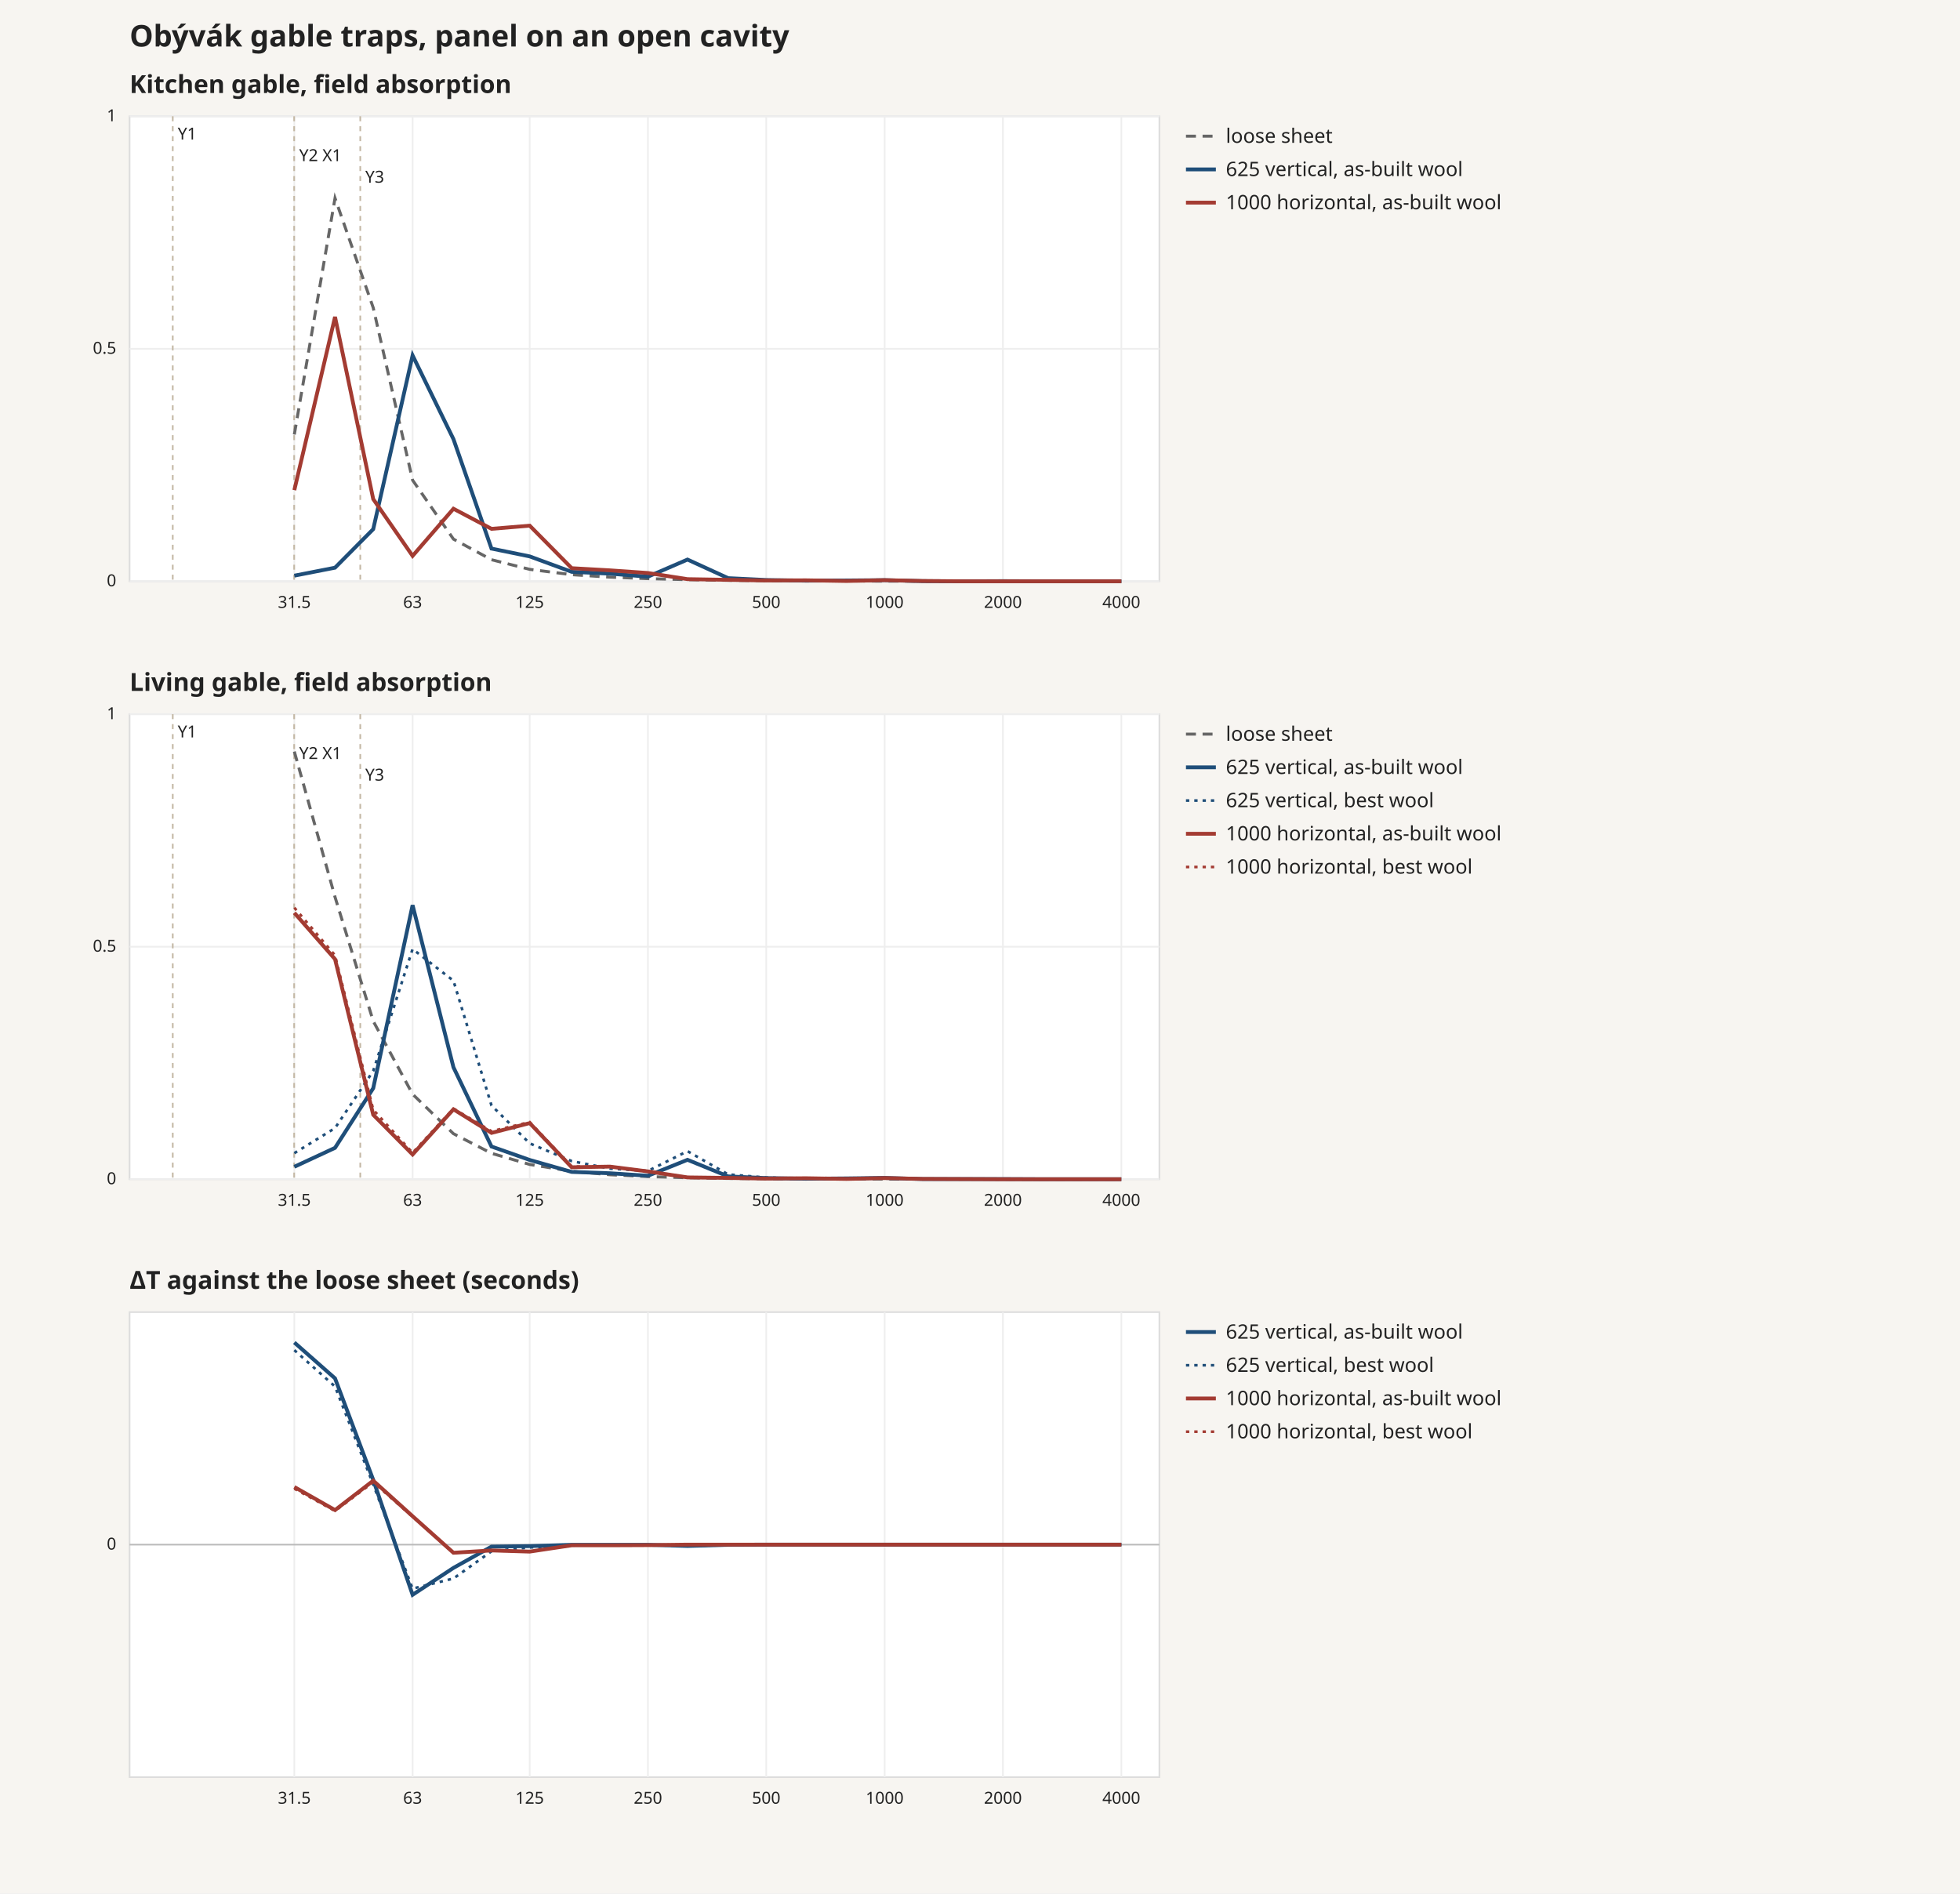
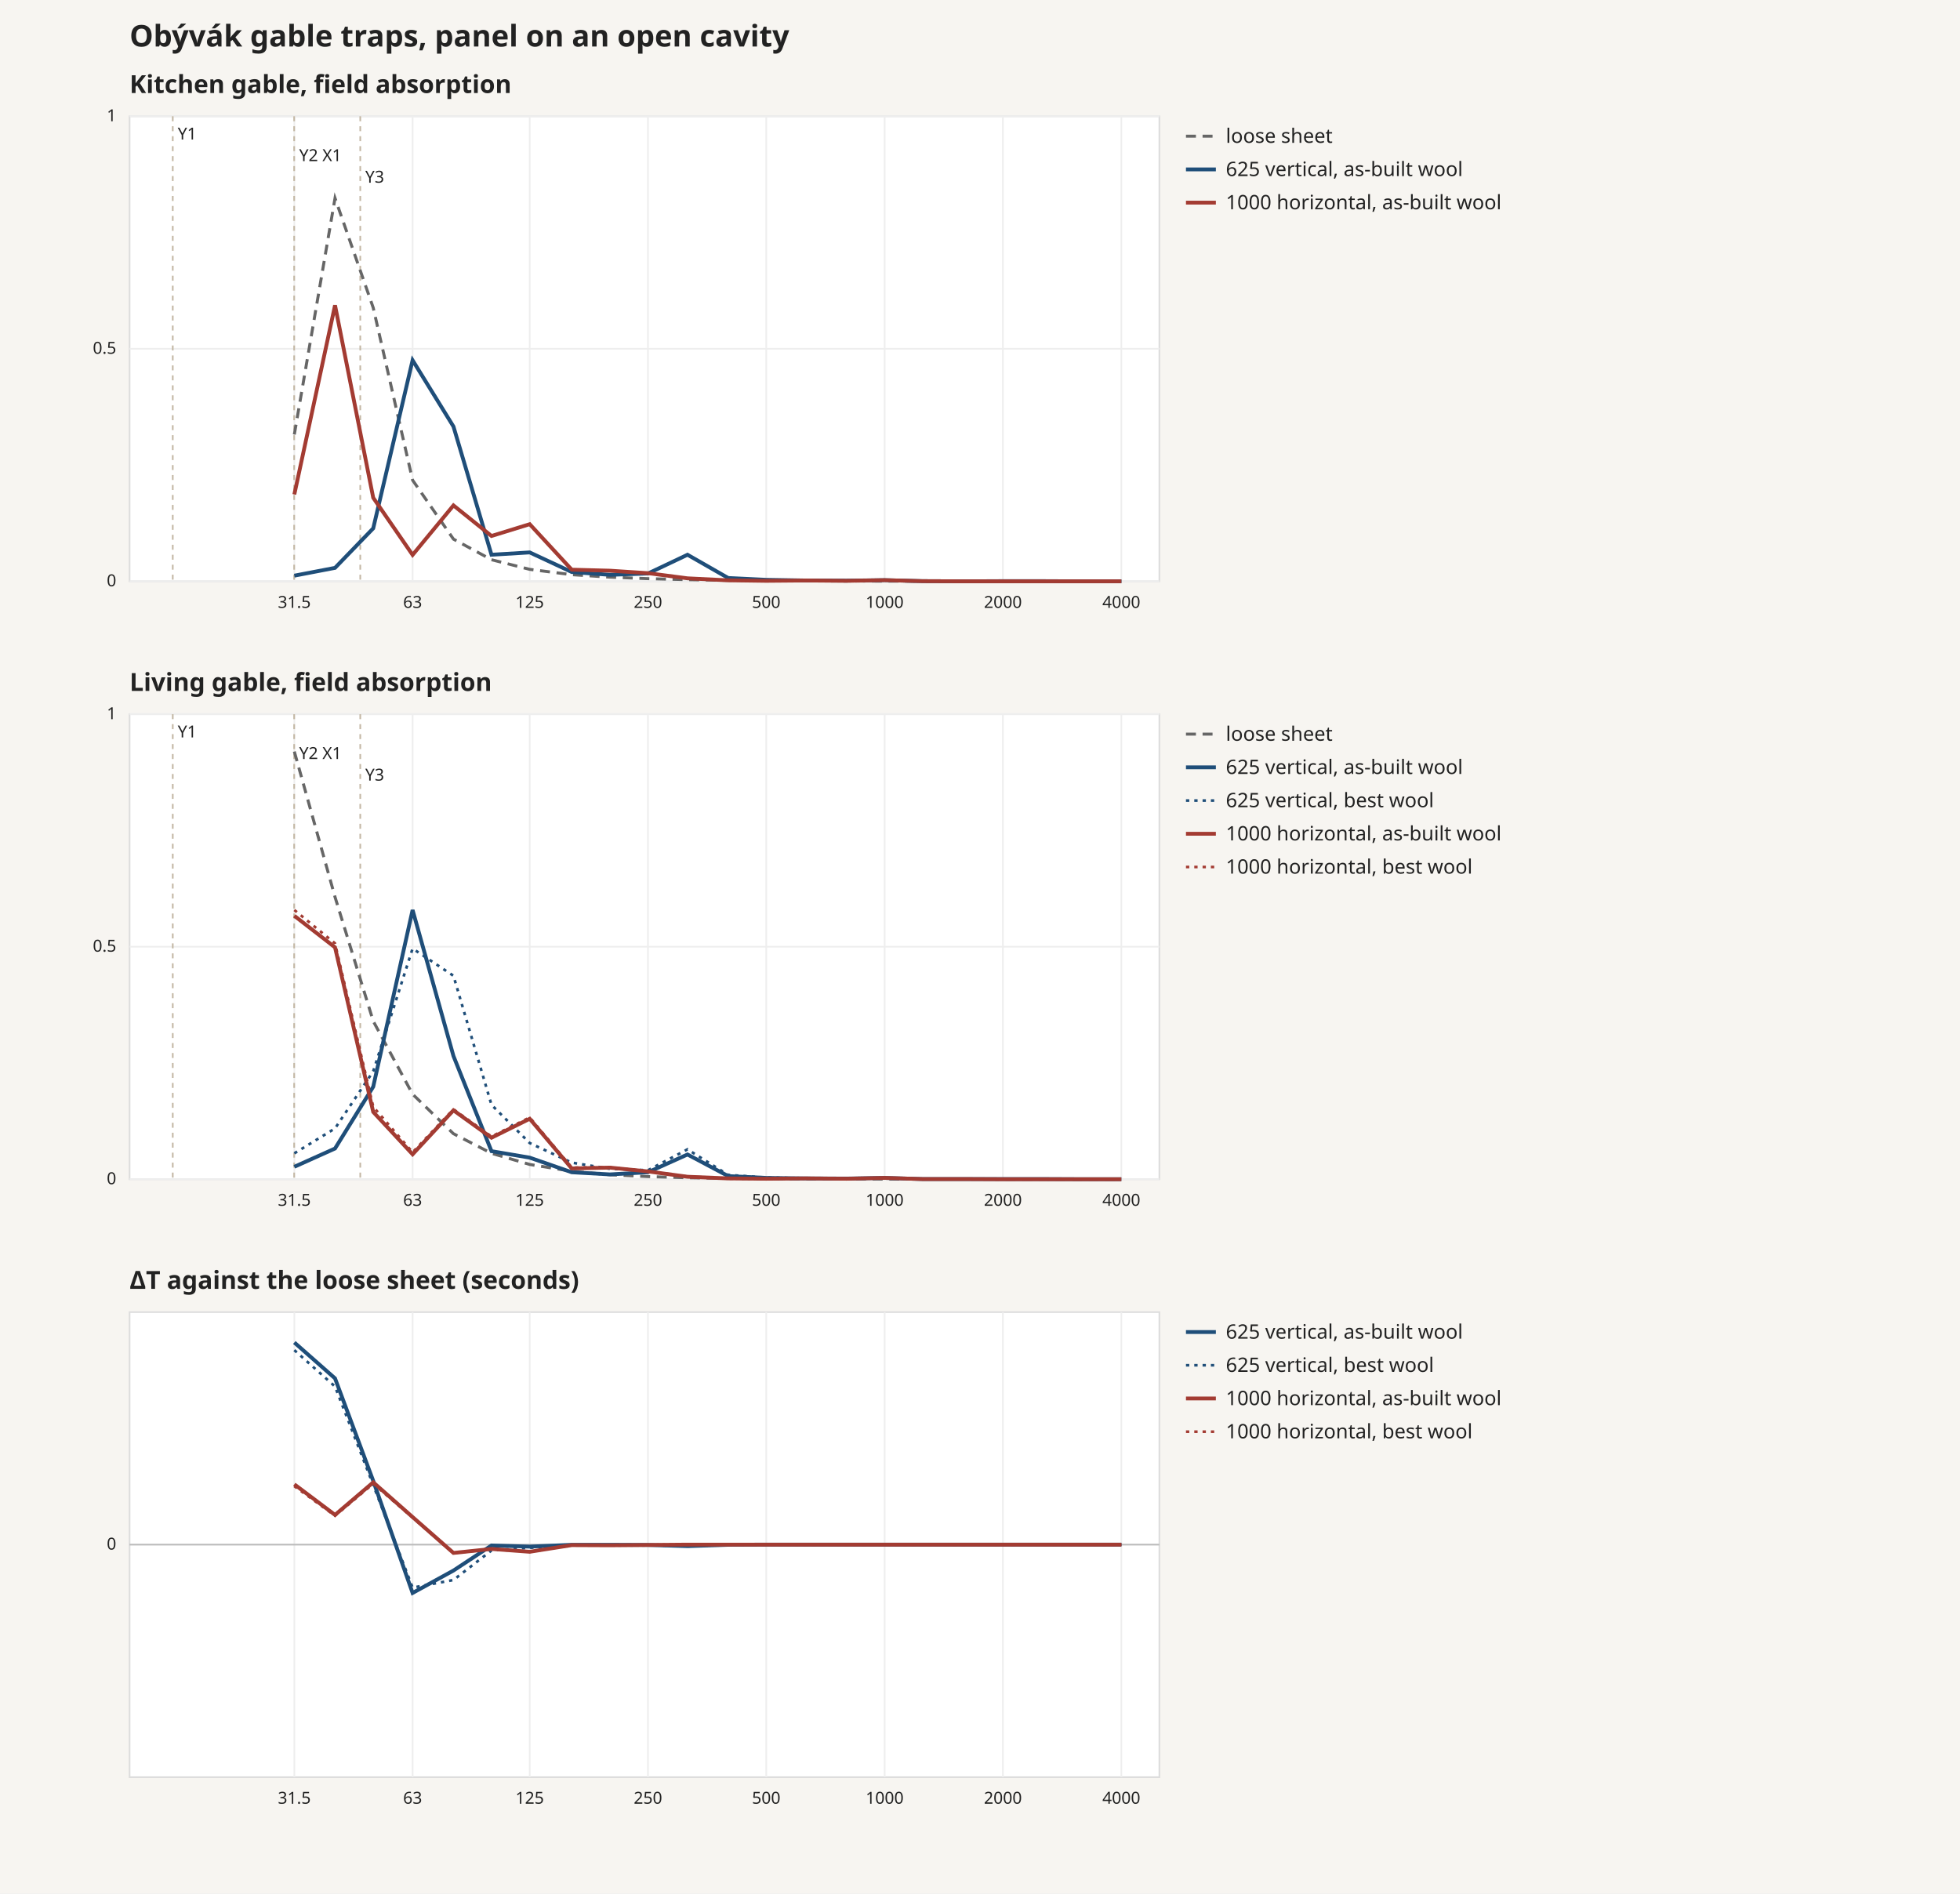
<svg xmlns="http://www.w3.org/2000/svg" width="1180" height="1140" viewBox="0 0 1180 1140">
  <rect width="100%" height="100%" fill="#f7f5f1" />
  <style>text{font-family:system-ui,sans-serif;fill:#222}</style>
  <text x="78" y="28" font-size="18" font-weight="600">Obývák gable traps, panel on an open cavity</text>
  <text x="78" y="56" font-size="15" font-weight="600">Kitchen gable, field absorption</text>
  <rect x="78" y="70" width="620" height="280" fill="#fff" stroke="#ddd" />
  <line x1="177.2" y1="70" x2="177.2" y2="350" stroke="#eee" />
  <text x="177.2" y="366" font-size="10" text-anchor="middle">31.5</text>
  <line x1="248.4" y1="70" x2="248.4" y2="350" stroke="#eee" />
  <text x="248.4" y="366" font-size="10" text-anchor="middle">63</text>
  <line x1="318.9" y1="70" x2="318.9" y2="350" stroke="#eee" />
  <text x="318.9" y="366" font-size="10" text-anchor="middle">125</text>
  <line x1="390.1" y1="70" x2="390.1" y2="350" stroke="#eee" />
  <text x="390.1" y="366" font-size="10" text-anchor="middle">250</text>
  <line x1="461.3" y1="70" x2="461.3" y2="350" stroke="#eee" />
  <text x="461.3" y="366" font-size="10" text-anchor="middle">500</text>
  <line x1="532.6" y1="70" x2="532.6" y2="350" stroke="#eee" />
  <text x="532.6" y="366" font-size="10" text-anchor="middle">1000</text>
  <line x1="603.8" y1="70" x2="603.8" y2="350" stroke="#eee" />
  <text x="603.8" y="366" font-size="10" text-anchor="middle">2000</text>
  <line x1="675.1" y1="70" x2="675.1" y2="350" stroke="#eee" />
  <text x="675.1" y="366" font-size="10" text-anchor="middle">4000</text>
  <line x1="78" y1="350.0" x2="698" y2="350.0" stroke="#eee" />
  <text x="70" y="353.0" font-size="10" text-anchor="end">0</text>
  <line x1="78" y1="210.0" x2="698" y2="210.0" stroke="#eee" />
  <text x="70" y="213.0" font-size="10" text-anchor="end">0.5</text>
  <line x1="78" y1="70.0" x2="698" y2="70.0" stroke="#eee" />
  <text x="70" y="73.0" font-size="10" text-anchor="end">1</text>
  <line x1="104.0" y1="70" x2="104.0" y2="350" stroke="#c4b8a5" stroke-dasharray="3 3" />
  <text x="107.0" y="84.0" font-size="10" fill="#7a6a52">Y1</text>
  <line x1="177.1" y1="70" x2="177.1" y2="350" stroke="#c4b8a5" stroke-dasharray="3 3" />
  <text x="180.1" y="97.0" font-size="10" fill="#7a6a52">Y2 X1</text>
  <line x1="216.9" y1="70" x2="216.9" y2="350" stroke="#c4b8a5" stroke-dasharray="3 3" />
  <text x="219.9" y="110.0" font-size="10" fill="#7a6a52">Y3</text>
  <path d="M177.2,261.6 L201.7,119.3 L224.7,185.3 L248.4,289.1 L273.0,324.6 L295.9,337.0 L318.9,342.8 L344.2,346.0 L367.2,347.5 L390.1,348.4 L413.9,349.0 L438.4,349.4 L461.3,349.6 L485.1,349.7 L509.6,349.8 L532.6,349.9 L555.5,349.9 L580.9,350.0 L603.8,350.0 L626.8,350.0 L650.5,350.0 L675.1,350.0" fill="none" stroke="#666666" stroke-width="1.8" stroke-dasharray="6 4" />
  <line x1="714" y1="82" x2="732" y2="82" stroke="#666666" stroke-width="1.8" stroke-dasharray="6 4" />
  <text x="738" y="86" font-size="12" fill="#666666">loose sheet</text>
-   <path d="M177.2,346.6 L201.7,341.8 L224.7,318.6 L248.4,214.0 L273.0,264.4 L295.9,330.3 L318.9,335.0 L344.2,344.3 L367.2,345.4 L390.1,347.2 L413.9,336.9 L438.4,348.1 L461.3,349.2 L485.1,349.6 L509.6,349.5 L532.6,349.3 L555.5,349.9 L580.9,350.0 L603.8,349.9 L626.8,350.0 L650.5,350.0 L675.1,350.0" fill="none" stroke="#1f4e79" stroke-width="2.3" />
+   <path d="M177.2,346.6 L201.7,341.9 L224.7,318.1 L248.4,216.9 L273.0,256.8 L295.9,334.0 L318.9,332.6 L344.2,344.4 L367.2,346.1 L390.1,345.3 L413.9,334.0 L438.4,348.0 L461.3,349.1 L485.1,349.5 L509.6,349.6 L532.6,349.3 L555.5,349.9 L580.9,350.0 L603.8,349.9 L626.8,349.9 L650.5,350.0 L675.1,350.0" fill="none" stroke="#1f4e79" stroke-width="2.3" />
  <line x1="714" y1="102" x2="732" y2="102" stroke="#1f4e79" stroke-width="2.3" />
  <text x="738" y="106" font-size="12" fill="#1f4e79">625 vertical, as-built wool</text>
-   <path d="M177.2,295.1 L201.7,190.8 L224.7,300.5 L248.4,334.7 L273.0,306.3 L295.9,318.4 L318.9,316.5 L344.2,342.1 L367.2,343.4 L390.1,345.0 L413.9,348.7 L438.4,349.1 L461.3,349.5 L485.1,349.4 L509.6,349.8 L532.6,349.3 L555.5,349.8 L580.9,350.0 L603.8,350.0 L626.8,350.0 L650.5,350.0 L675.1,350.0" fill="none" stroke="#a33b32" stroke-width="2.3" />
+   <path d="M177.2,297.7 L201.7,183.8 L224.7,299.7 L248.4,334.1 L273.0,304.3 L295.9,322.7 L318.9,315.6 L344.2,343.0 L367.2,343.6 L390.1,345.1 L413.9,348.2 L438.4,349.4 L461.3,349.7 L485.1,349.5 L509.6,349.7 L532.6,349.3 L555.5,349.9 L580.9,350.0 L603.8,350.0 L626.8,350.0 L650.5,350.0 L675.1,350.0" fill="none" stroke="#a33b32" stroke-width="2.3" />
  <line x1="714" y1="122" x2="732" y2="122" stroke="#a33b32" stroke-width="2.3" />
  <text x="738" y="126" font-size="12" fill="#a33b32">1000 horizontal, as-built wool</text>
  <text x="78" y="416" font-size="15" font-weight="600">Living gable, field absorption</text>
  <rect x="78" y="430" width="620" height="280" fill="#fff" stroke="#ddd" />
  <line x1="177.2" y1="430" x2="177.2" y2="710" stroke="#eee" />
  <text x="177.2" y="726" font-size="10" text-anchor="middle">31.5</text>
  <line x1="248.4" y1="430" x2="248.4" y2="710" stroke="#eee" />
  <text x="248.4" y="726" font-size="10" text-anchor="middle">63</text>
  <line x1="318.9" y1="430" x2="318.9" y2="710" stroke="#eee" />
  <text x="318.9" y="726" font-size="10" text-anchor="middle">125</text>
  <line x1="390.1" y1="430" x2="390.1" y2="710" stroke="#eee" />
  <text x="390.1" y="726" font-size="10" text-anchor="middle">250</text>
  <line x1="461.3" y1="430" x2="461.3" y2="710" stroke="#eee" />
  <text x="461.3" y="726" font-size="10" text-anchor="middle">500</text>
  <line x1="532.6" y1="430" x2="532.6" y2="710" stroke="#eee" />
  <text x="532.6" y="726" font-size="10" text-anchor="middle">1000</text>
  <line x1="603.8" y1="430" x2="603.8" y2="710" stroke="#eee" />
  <text x="603.8" y="726" font-size="10" text-anchor="middle">2000</text>
  <line x1="675.1" y1="430" x2="675.1" y2="710" stroke="#eee" />
  <text x="675.1" y="726" font-size="10" text-anchor="middle">4000</text>
  <line x1="78" y1="710.0" x2="698" y2="710.0" stroke="#eee" />
  <text x="70" y="713.0" font-size="10" text-anchor="end">0</text>
  <line x1="78" y1="570.0" x2="698" y2="570.0" stroke="#eee" />
  <text x="70" y="573.0" font-size="10" text-anchor="end">0.5</text>
  <line x1="78" y1="430.0" x2="698" y2="430.0" stroke="#eee" />
  <text x="70" y="433.0" font-size="10" text-anchor="end">1</text>
  <line x1="104.0" y1="430" x2="104.0" y2="710" stroke="#c4b8a5" stroke-dasharray="3 3" />
  <text x="107.0" y="444.0" font-size="10" fill="#7a6a52">Y1</text>
  <line x1="177.1" y1="430" x2="177.1" y2="710" stroke="#c4b8a5" stroke-dasharray="3 3" />
  <text x="180.1" y="457.0" font-size="10" fill="#7a6a52">Y2 X1</text>
  <line x1="216.9" y1="430" x2="216.9" y2="710" stroke="#c4b8a5" stroke-dasharray="3 3" />
  <text x="219.9" y="470.0" font-size="10" fill="#7a6a52">Y3</text>
  <path d="M177.2,452.5 L201.7,540.1 L224.7,614.8 L248.4,658.8 L273.0,682.6 L295.9,694.4 L318.9,701.1 L344.2,705.2 L367.2,707.3 L390.1,708.4 L413.9,709.1 L438.4,709.5 L461.3,709.7 L485.1,709.8 L509.6,709.8 L532.6,709.9 L555.5,709.9 L580.9,709.9 L603.8,710.0 L626.8,710.0 L650.5,710.0 L675.1,710.0" fill="none" stroke="#666666" stroke-width="1.8" stroke-dasharray="6 4" />
  <line x1="714" y1="442" x2="732" y2="442" stroke="#666666" stroke-width="1.8" stroke-dasharray="6 4" />
  <text x="738" y="446" font-size="12" fill="#666666">loose sheet</text>
-   <path d="M177.2,702.5 L201.7,691.1 L224.7,655.2 L248.4,545.0 L273.0,642.6 L295.9,690.3 L318.9,698.4 L344.2,705.6 L367.2,706.4 L390.1,707.9 L413.9,698.3 L438.4,708.3 L461.3,709.3 L485.1,709.7 L509.6,709.5 L532.6,709.2 L555.5,709.9 L580.9,709.9 L603.8,709.9 L626.8,710.0 L650.5,710.0 L675.1,710.0" fill="none" stroke="#1f4e79" stroke-width="2.3" />
+   <path d="M177.2,702.5 L201.7,691.5 L224.7,654.3 L248.4,547.9 L273.0,635.8 L295.9,693.1 L318.9,697.0 L344.2,705.8 L367.2,707.1 L390.1,705.8 L413.9,695.1 L438.4,708.1 L461.3,709.2 L485.1,709.5 L509.6,709.6 L532.6,709.2 L555.5,709.9 L580.9,709.9 L603.8,709.9 L626.8,709.9 L650.5,710.0 L675.1,710.0" fill="none" stroke="#1f4e79" stroke-width="2.3" />
  <line x1="714" y1="462" x2="732" y2="462" stroke="#1f4e79" stroke-width="2.3" />
  <text x="738" y="466" font-size="12" fill="#1f4e79">625 vertical, as-built wool</text>
-   <path d="M177.2,694.3 L201.7,679.2 L224.7,644.8 L248.4,571.4 L273.0,590.5 L295.9,665.6 L318.9,688.4 L344.2,699.1 L367.2,703.6 L390.1,705.0 L413.9,693.1 L438.4,707.1 L461.3,709.0 L485.1,709.6 L509.6,709.5 L532.6,709.4 L555.5,709.9 L580.9,709.9 L603.8,709.9 L626.8,710.0 L650.5,710.0 L675.1,710.0" fill="none" stroke="#1f4e79" stroke-width="1.6" stroke-dasharray="2 3" />
+   <path d="M177.2,694.4 L201.7,679.4 L224.7,645.0 L248.4,571.1 L273.0,587.5 L295.9,665.2 L318.9,688.2 L344.2,700.0 L367.2,703.7 L390.1,704.6 L413.9,692.0 L438.4,707.4 L461.3,709.0 L485.1,709.4 L509.6,709.5 L532.6,709.4 L555.5,709.9 L580.9,709.9 L603.8,709.9 L626.8,709.9 L650.5,710.0 L675.1,710.0" fill="none" stroke="#1f4e79" stroke-width="1.6" stroke-dasharray="2 3" />
  <line x1="714" y1="482" x2="732" y2="482" stroke="#1f4e79" stroke-width="1.6" stroke-dasharray="2 3" />
  <text x="738" y="486" font-size="12" fill="#1f4e79">625 vertical, best wool</text>
-   <path d="M177.2,549.6 L201.7,577.5 L224.7,671.2 L248.4,695.1 L273.0,667.9 L295.9,682.1 L318.9,676.2 L344.2,702.8 L367.2,702.4 L390.1,705.3 L413.9,708.9 L438.4,709.2 L461.3,709.6 L485.1,709.4 L509.6,709.8 L532.6,709.3 L555.5,709.8 L580.9,709.9 L603.8,710.0 L626.8,710.0 L650.5,710.0 L675.1,710.0" fill="none" stroke="#a33b32" stroke-width="2.3" />
+   <path d="M177.2,551.4 L201.7,570.4 L224.7,669.5 L248.4,695.0 L273.0,668.5 L295.9,685.0 L318.9,673.6 L344.2,703.5 L367.2,703.0 L390.1,705.3 L413.9,708.5 L438.4,709.5 L461.3,709.7 L485.1,709.5 L509.6,709.7 L532.6,709.2 L555.5,709.9 L580.9,709.9 L603.8,710.0 L626.8,710.0 L650.5,710.0 L675.1,710.0" fill="none" stroke="#a33b32" stroke-width="2.3" />
  <line x1="714" y1="502" x2="732" y2="502" stroke="#a33b32" stroke-width="2.3" />
  <text x="738" y="506" font-size="12" fill="#a33b32">1000 horizontal, as-built wool</text>
-   <path d="M177.2,546.5 L201.7,575.2 L224.7,668.2 L248.4,694.1 L273.0,667.5 L295.9,681.1 L318.9,675.6 L344.2,702.4 L367.2,702.3 L390.1,705.2 L413.9,708.8 L438.4,709.2 L461.3,709.5 L485.1,709.4 L509.6,709.8 L532.6,709.3 L555.5,709.8 L580.9,710.0 L603.8,710.0 L626.8,710.0 L650.5,710.0 L675.1,710.0" fill="none" stroke="#a33b32" stroke-width="1.6" stroke-dasharray="2 3" />
+   <path d="M177.2,547.9 L201.7,568.0 L224.7,666.4 L248.4,693.8 L273.0,667.9 L295.9,684.3 L318.9,672.8 L344.2,703.0 L367.2,702.8 L390.1,705.2 L413.9,708.4 L438.4,709.5 L461.3,709.7 L485.1,709.5 L509.6,709.7 L532.6,709.2 L555.5,709.9 L580.9,709.9 L603.8,710.0 L626.8,710.0 L650.5,710.0 L675.1,710.0" fill="none" stroke="#a33b32" stroke-width="1.6" stroke-dasharray="2 3" />
  <line x1="714" y1="522" x2="732" y2="522" stroke="#a33b32" stroke-width="1.6" stroke-dasharray="2 3" />
  <text x="738" y="526" font-size="12" fill="#a33b32">1000 horizontal, best wool</text>
  <text x="78" y="776" font-size="15" font-weight="600">ΔT against the loose sheet (seconds)</text>
  <rect x="78" y="790" width="620" height="280" fill="#fff" stroke="#ddd" />
  <line x1="177.2" y1="790" x2="177.2" y2="1070" stroke="#eee" />
  <text x="177.2" y="1086" font-size="10" text-anchor="middle">31.5</text>
  <line x1="248.4" y1="790" x2="248.4" y2="1070" stroke="#eee" />
  <text x="248.4" y="1086" font-size="10" text-anchor="middle">63</text>
  <line x1="318.9" y1="790" x2="318.9" y2="1070" stroke="#eee" />
  <text x="318.9" y="1086" font-size="10" text-anchor="middle">125</text>
  <line x1="390.1" y1="790" x2="390.1" y2="1070" stroke="#eee" />
  <text x="390.1" y="1086" font-size="10" text-anchor="middle">250</text>
  <line x1="461.3" y1="790" x2="461.3" y2="1070" stroke="#eee" />
  <text x="461.3" y="1086" font-size="10" text-anchor="middle">500</text>
  <line x1="532.6" y1="790" x2="532.6" y2="1070" stroke="#eee" />
  <text x="532.6" y="1086" font-size="10" text-anchor="middle">1000</text>
  <line x1="603.8" y1="790" x2="603.8" y2="1070" stroke="#eee" />
  <text x="603.8" y="1086" font-size="10" text-anchor="middle">2000</text>
  <line x1="675.1" y1="790" x2="675.1" y2="1070" stroke="#eee" />
  <text x="675.1" y="1086" font-size="10" text-anchor="middle">4000</text>
  <line x1="78" y1="930.0" x2="698" y2="930.0" stroke="#bbb" />
  <text x="70" y="933.0" font-size="10" text-anchor="end">0</text>
-   <path d="M177.2,808.3 L201.7,829.9 L224.7,891.0 L248.4,960.2 L273.0,944.0 L295.9,931.2 L318.9,930.9 L344.2,930.1 L367.2,930.1 L390.1,930.1 L413.9,930.8 L438.4,930.1 L461.3,930.0 L485.1,930.0 L509.6,930.0 L532.6,930.0 L555.5,930.0 L580.9,930.0 L603.8,930.0 L626.8,930.0 L650.5,930.0 L675.1,930.0" fill="none" stroke="#1f4e79" stroke-width="2.3" />
+   <path d="M177.2,808.3 L201.7,829.9 L224.7,891.6 L248.4,959.1 L273.0,945.6 L295.9,930.5 L318.9,931.2 L344.2,930.1 L367.2,930.1 L390.1,930.2 L413.9,930.9 L438.4,930.1 L461.3,930.0 L485.1,930.0 L509.6,930.0 L532.6,930.0 L555.5,930.0 L580.9,930.0 L603.8,930.0 L626.8,930.0 L650.5,930.0 L675.1,930.0" fill="none" stroke="#1f4e79" stroke-width="2.3" />
  <line x1="714" y1="802" x2="732" y2="802" stroke="#1f4e79" stroke-width="2.3" />
  <text x="738" y="806" font-size="12" fill="#1f4e79">625 vertical, as-built wool</text>
-   <path d="M177.2,812.9 L201.7,834.8 L224.7,893.8 L248.4,956.5 L273.0,950.4 L295.9,934.0 L318.9,931.7 L344.2,930.5 L367.2,930.3 L390.1,930.2 L413.9,930.9 L438.4,930.1 L461.3,930.0 L485.1,930.0 L509.6,930.0 L532.6,930.0 L555.5,930.0 L580.9,930.0 L603.8,930.0 L626.8,930.0 L650.5,930.0 L675.1,930.0" fill="none" stroke="#1f4e79" stroke-width="1.6" stroke-dasharray="2 3" />
+   <path d="M177.2,812.9 L201.7,834.8 L224.7,894.1 L248.4,955.9 L273.0,951.3 L295.9,933.5 L318.9,931.9 L344.2,930.4 L367.2,930.2 L390.1,930.3 L413.9,931.0 L438.4,930.1 L461.3,930.0 L485.1,930.0 L509.6,930.0 L532.6,930.0 L555.5,930.0 L580.9,930.0 L603.8,930.0 L626.8,930.0 L650.5,930.0 L675.1,930.0" fill="none" stroke="#1f4e79" stroke-width="1.6" stroke-dasharray="2 3" />
  <line x1="714" y1="822" x2="732" y2="822" stroke="#1f4e79" stroke-width="1.6" stroke-dasharray="2 3" />
  <text x="738" y="826" font-size="12" fill="#1f4e79">625 vertical, best wool</text>
-   <path d="M177.2,895.3 L201.7,909.2 L224.7,891.5 L248.4,912.9 L273.0,934.9 L295.9,933.5 L318.9,934.2 L344.2,930.4 L367.2,930.4 L390.1,930.3 L413.9,930.0 L438.4,930.0 L461.3,930.0 L485.1,930.0 L509.6,930.0 L532.6,930.0 L555.5,930.0 L580.9,930.0 L603.8,930.0 L626.8,930.0 L650.5,930.0 L675.1,930.0" fill="none" stroke="#a33b32" stroke-width="2.3" />
+   <path d="M177.2,893.7 L201.7,912.1 L224.7,892.5 L248.4,913.4 L273.0,935.0 L295.9,932.6 L318.9,934.3 L344.2,930.3 L367.2,930.4 L390.1,930.2 L413.9,930.0 L438.4,930.0 L461.3,930.0 L485.1,930.0 L509.6,930.0 L532.6,930.0 L555.5,930.0 L580.9,930.0 L603.8,930.0 L626.8,930.0 L650.5,930.0 L675.1,930.0" fill="none" stroke="#a33b32" stroke-width="2.3" />
  <line x1="714" y1="842" x2="732" y2="842" stroke="#a33b32" stroke-width="2.3" />
  <text x="738" y="846" font-size="12" fill="#a33b32">1000 horizontal, as-built wool</text>
-   <path d="M177.2,896.3 L201.7,909.7 L224.7,892.4 L248.4,913.2 L273.0,934.9 L295.9,933.6 L318.9,934.2 L344.2,930.4 L367.2,930.4 L390.1,930.3 L413.9,930.0 L438.4,930.0 L461.3,930.0 L485.1,930.0 L509.6,930.0 L532.6,930.0 L555.5,930.0 L580.9,930.0 L603.8,930.0 L626.8,930.0 L650.5,930.0 L675.1,930.0" fill="none" stroke="#a33b32" stroke-width="1.6" stroke-dasharray="2 3" />
+   <path d="M177.2,894.8 L201.7,912.6 L224.7,893.3 L248.4,913.7 L273.0,935.1 L295.9,932.7 L318.9,934.4 L344.2,930.3 L367.2,930.4 L390.1,930.2 L413.9,930.0 L438.4,930.0 L461.3,930.0 L485.1,930.0 L509.6,930.0 L532.6,930.0 L555.5,930.0 L580.9,930.0 L603.8,930.0 L626.8,930.0 L650.5,930.0 L675.1,930.0" fill="none" stroke="#a33b32" stroke-width="1.6" stroke-dasharray="2 3" />
  <line x1="714" y1="862" x2="732" y2="862" stroke="#a33b32" stroke-width="1.6" stroke-dasharray="2 3" />
  <text x="738" y="866" font-size="12" fill="#a33b32">1000 horizontal, best wool</text>
</svg>
